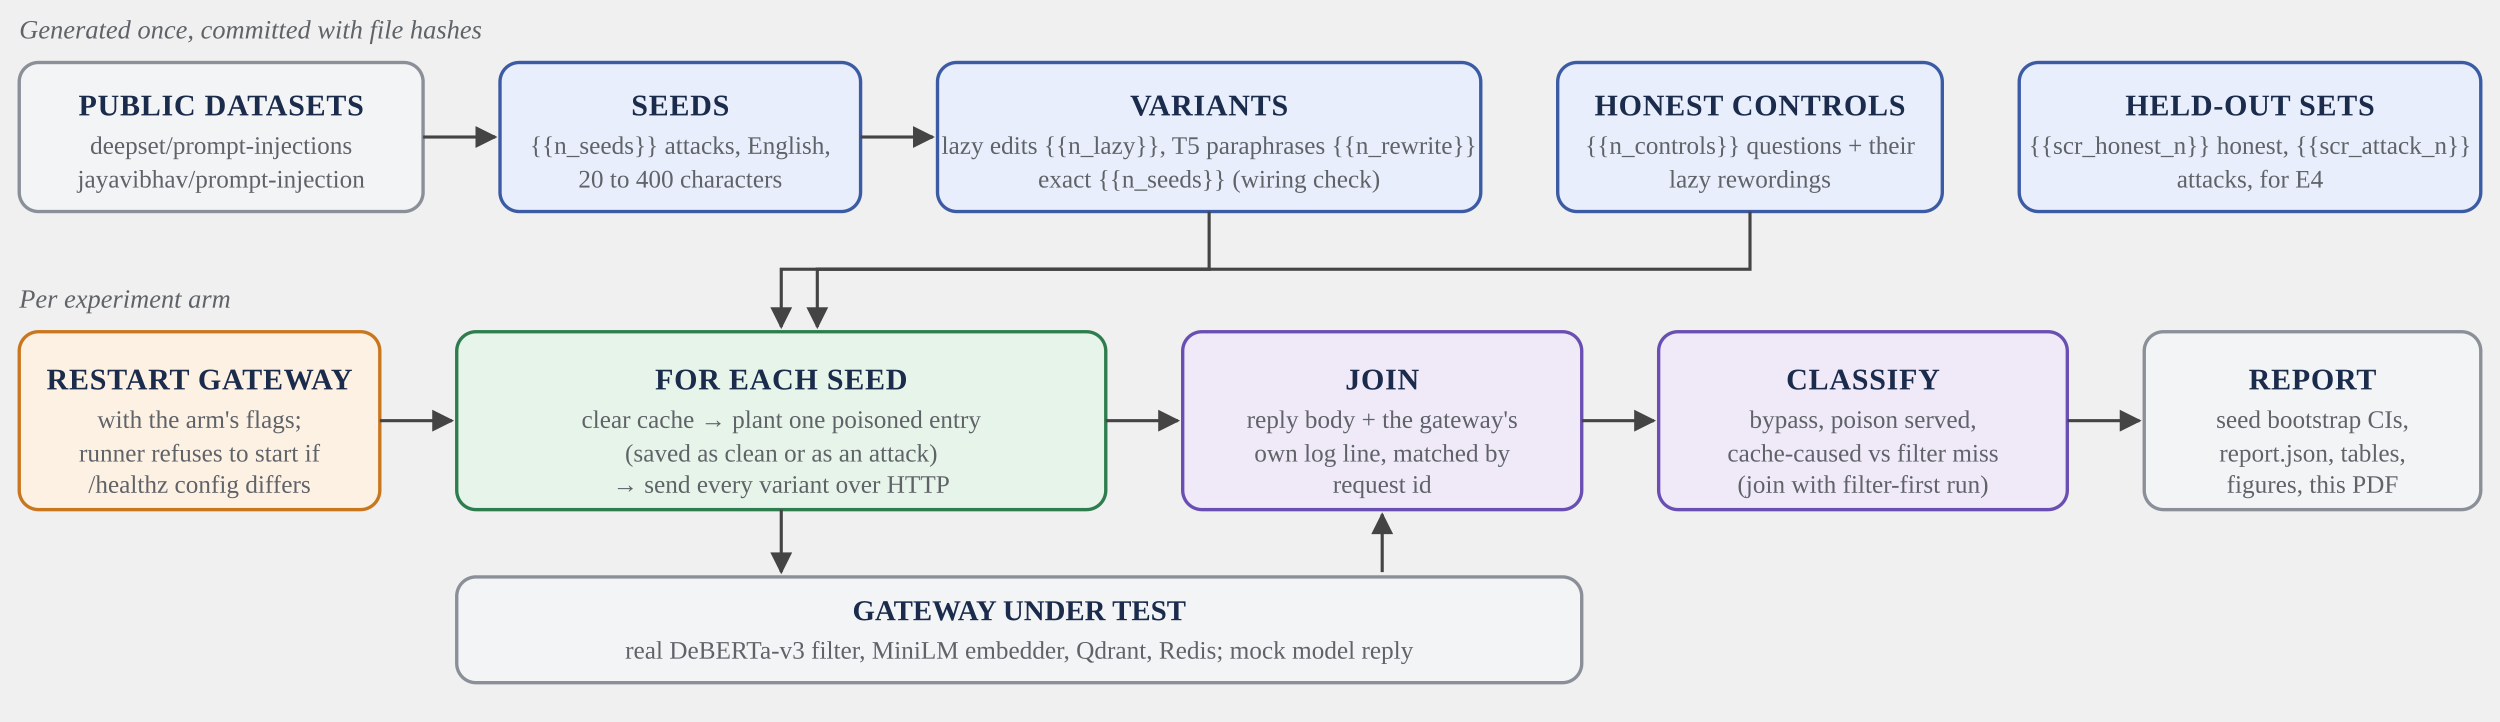
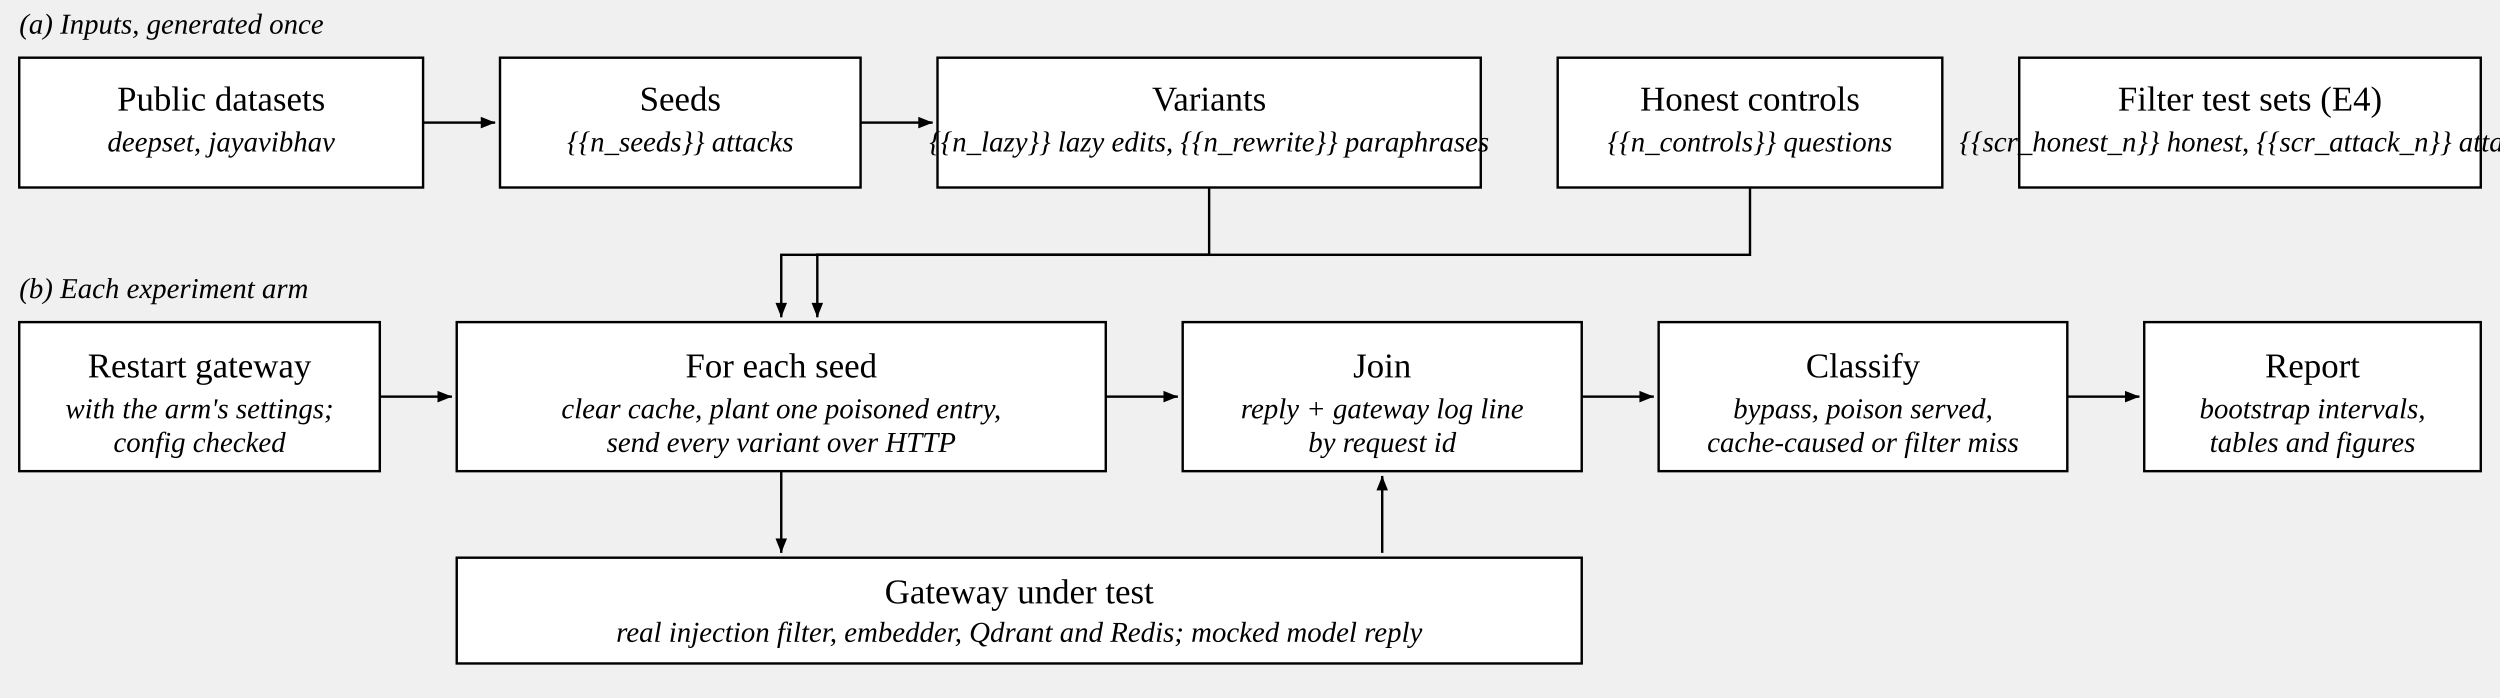
- <svg xmlns="http://www.w3.org/2000/svg" viewBox="0 0 1040 300" font-family="Times New Roman, Times, serif">
+ <svg xmlns="http://www.w3.org/2000/svg" viewBox="0 0 1040 290" font-family="Times New Roman, Times, serif">
  <defs>
-     <marker id="h" viewBox="0 0 10 10" refX="9" refY="5" markerWidth="7" markerHeight="7" orient="auto-start-reverse">
-       <path d="M0,0 L10,5 L0,10 z" fill="#444" />
+     <marker id="h" viewBox="0 0 10 10" refX="10" refY="5" markerWidth="6" markerHeight="6" orient="auto-start-reverse">
+       <path d="M0,1 L10,5 L0,9 z" fill="#000" />
    </marker>
    <style>
-       .dg-t { font-size: 12.5px; font-weight: bold; fill: #1a2b4c; text-anchor: middle; letter-spacing: 0.3px; }
-       .dg-s { font-size: 10.5px; fill: #5f6368; text-anchor: middle; }
-       .dg-blue rect { fill: #e8eefb; stroke: #3b5ba5; }
-       .dg-green rect { fill: #e7f4ea; stroke: #2e7d4f; }
-       .dg-orange rect { fill: #fdf1e4; stroke: #c9771f; }
-       .dg-purple rect { fill: #efe9f8; stroke: #6a4fb3; }
-       .dg-grey rect { fill: #f3f4f6; stroke: #8a8f98; }
-       .dg-box rect, g[class^="dg-"] rect { stroke-width: 1.4; }
-       .dg-arrow { stroke: #444; stroke-width: 1.3; fill: none; marker-end: url(#h); }
+       .dg-box { fill: #fff; stroke: #000; stroke-width: 1; }
+       .dg-t { font-size: 14.5px; fill: #000; text-anchor: middle; }
+       .dg-s { font-size: 12px; fill: #000; text-anchor: middle; font-style: italic; }
+       .dg-arrow { stroke: #000; stroke-width: 1; fill: none; marker-end: url(#h); }
    </style>
  </defs>
-   <text x="8" y="16" font-size="11px" fill="#5f6368" font-style="italic">Generated once, committed with file hashes</text>
-   <g class="dg-grey">
-     <rect x="8" y="26" width="168" height="62" rx="8" />
-   </g>
-   <text class="dg-t" x="92" y="48">PUBLIC DATASETS</text>
-   <text class="dg-s" x="92" y="64">deepset/prompt-injections</text>
-   <text class="dg-s" x="92" y="78">jayavibhav/prompt-injection</text>
-   <g class="dg-blue">
-     <rect x="208" y="26" width="150" height="62" rx="8" />
-   </g>
-   <text class="dg-t" x="283" y="48">SEEDS</text>
-   <text class="dg-s" x="283" y="64">{{n_seeds}} attacks, English,</text>
-   <text class="dg-s" x="283" y="78">20 to 400 characters</text>
-   <g class="dg-blue">
-     <rect x="390" y="26" width="226" height="62" rx="8" />
-   </g>
-   <text class="dg-t" x="503" y="48">VARIANTS</text>
-   <text class="dg-s" x="503" y="64">lazy edits {{n_lazy}}, T5 paraphrases {{n_rewrite}}</text>
-   <text class="dg-s" x="503" y="78">exact {{n_seeds}} (wiring check)</text>
-   <g class="dg-blue">
-     <rect x="648" y="26" width="160" height="62" rx="8" />
-   </g>
-   <text class="dg-t" x="728" y="48">HONEST CONTROLS</text>
-   <text class="dg-s" x="728" y="64">{{n_controls}} questions + their</text>
-   <text class="dg-s" x="728" y="78">lazy rewordings</text>
-   <g class="dg-blue">
-     <rect x="840" y="26" width="192" height="62" rx="8" />
-   </g>
-   <text class="dg-t" x="936" y="48">HELD-OUT SETS</text>
-   <text class="dg-s" x="936" y="64">{{scr_honest_n}} honest, {{scr_attack_n}}</text>
-   <text class="dg-s" x="936" y="78">attacks, for E4</text>
-   <path class="dg-arrow" d="M176,57 H206" />
-   <path class="dg-arrow" d="M358,57 H388" />
-   <text x="8" y="128" font-size="11px" fill="#5f6368" font-style="italic">Per experiment arm</text>
-   <g class="dg-orange">
-     <rect x="8" y="138" width="150" height="74" rx="8" />
-   </g>
-   <text class="dg-t" x="83" y="162">RESTART GATEWAY</text>
-   <text class="dg-s" x="83" y="178">with the arm's flags;</text>
-   <text class="dg-s" x="83" y="192">runner refuses to start if</text>
-   <text class="dg-s" x="83" y="205">/healthz config differs</text>
-   <g class="dg-green">
-     <rect x="190" y="138" width="270" height="74" rx="8" />
-   </g>
-   <text class="dg-t" x="325" y="162">FOR EACH SEED</text>
-   <text class="dg-s" x="325" y="178">clear cache → plant one poisoned entry</text>
-   <text class="dg-s" x="325" y="192">(saved as clean or as an attack)</text>
-   <text class="dg-s" x="325" y="205">→ send every variant over HTTP</text>
-   <g class="dg-purple">
-     <rect x="492" y="138" width="166" height="74" rx="8" />
-   </g>
-   <text class="dg-t" x="575" y="162">JOIN</text>
-   <text class="dg-s" x="575" y="178">reply body + the gateway's</text>
-   <text class="dg-s" x="575" y="192">own log line, matched by</text>
-   <text class="dg-s" x="575" y="205">request id</text>
-   <g class="dg-purple">
-     <rect x="690" y="138" width="170" height="74" rx="8" />
-   </g>
-   <text class="dg-t" x="775" y="162">CLASSIFY</text>
-   <text class="dg-s" x="775" y="178">bypass, poison served,</text>
-   <text class="dg-s" x="775" y="192">cache-caused vs filter miss</text>
-   <text class="dg-s" x="775" y="205">(join with filter-first run)</text>
-   <g class="dg-grey">
-     <rect x="892" y="138" width="140" height="74" rx="8" />
-   </g>
-   <text class="dg-t" x="962" y="162">REPORT</text>
-   <text class="dg-s" x="962" y="178">seed bootstrap CIs,</text>
-   <text class="dg-s" x="962" y="192">report.json, tables,</text>
-   <text class="dg-s" x="962" y="205">figures, this PDF</text>
-   <path class="dg-arrow" d="M158,175 H188" />
-   <path class="dg-arrow" d="M460,175 H490" />
-   <path class="dg-arrow" d="M658,175 H688" />
-   <path class="dg-arrow" d="M860,175 H890" />
-   <path class="dg-arrow" d="M503,88 V112 H325 V136" />
-   <path class="dg-arrow" d="M728,88 V112 H340 V136" />
-   <g class="dg-grey">
-     <rect x="190" y="240" width="468" height="44" rx="8" />
-   </g>
-   <text x="424" y="258" font-size="12px" font-weight="bold" fill="#1a2b4c" text-anchor="middle">GATEWAY UNDER TEST</text>
-   <text x="424" y="274" font-size="10.5px" fill="#5f6368" text-anchor="middle">real DeBERTa-v3 filter, MiniLM embedder, Qdrant, Redis; mock model reply</text>
-   <path class="dg-arrow" d="M325,212 V238" />
-   <path class="dg-arrow" d="M575,238 V214" />
+   <text x="8" y="14" font-size="12px" font-style="italic">(a) Inputs, generated once</text>
+   <rect class="dg-box" x="8" y="24" width="168" height="54" />
+   <text class="dg-t" x="92" y="46">Public datasets</text>
+   <text class="dg-s" x="92" y="63">deepset, jayavibhav</text>
+   <rect class="dg-box" x="208" y="24" width="150" height="54" />
+   <text class="dg-t" x="283" y="46">Seeds</text>
+   <text class="dg-s" x="283" y="63">{{n_seeds}} attacks</text>
+   <rect class="dg-box" x="390" y="24" width="226" height="54" />
+   <text class="dg-t" x="503" y="46">Variants</text>
+   <text class="dg-s" x="503" y="63">{{n_lazy}} lazy edits, {{n_rewrite}} paraphrases</text>
+   <rect class="dg-box" x="648" y="24" width="160" height="54" />
+   <text class="dg-t" x="728" y="46">Honest controls</text>
+   <text class="dg-s" x="728" y="63">{{n_controls}} questions</text>
+   <rect class="dg-box" x="840" y="24" width="192" height="54" />
+   <text class="dg-t" x="936" y="46">Filter test sets (E4)</text>
+   <text class="dg-s" x="936" y="63">{{scr_honest_n}} honest, {{scr_attack_n}} attacks</text>
+   <path class="dg-arrow" d="M176,51 H206" />
+   <path class="dg-arrow" d="M358,51 H388" />
+   <text x="8" y="124" font-size="12px" font-style="italic">(b) Each experiment arm</text>
+   <rect class="dg-box" x="8" y="134" width="150" height="62" />
+   <text class="dg-t" x="83" y="157">Restart gateway</text>
+   <text class="dg-s" x="83" y="174">with the arm's settings;</text>
+   <text class="dg-s" x="83" y="188">config checked</text>
+   <rect class="dg-box" x="190" y="134" width="270" height="62" />
+   <text class="dg-t" x="325" y="157">For each seed</text>
+   <text class="dg-s" x="325" y="174">clear cache, plant one poisoned entry,</text>
+   <text class="dg-s" x="325" y="188">send every variant over HTTP</text>
+   <rect class="dg-box" x="492" y="134" width="166" height="62" />
+   <text class="dg-t" x="575" y="157">Join</text>
+   <text class="dg-s" x="575" y="174">reply + gateway log line</text>
+   <text class="dg-s" x="575" y="188">by request id</text>
+   <rect class="dg-box" x="690" y="134" width="170" height="62" />
+   <text class="dg-t" x="775" y="157">Classify</text>
+   <text class="dg-s" x="775" y="174">bypass, poison served,</text>
+   <text class="dg-s" x="775" y="188">cache-caused or filter miss</text>
+   <rect class="dg-box" x="892" y="134" width="140" height="62" />
+   <text class="dg-t" x="962" y="157">Report</text>
+   <text class="dg-s" x="962" y="174">bootstrap intervals,</text>
+   <text class="dg-s" x="962" y="188">tables and figures</text>
+   <path class="dg-arrow" d="M158,165 H188" />
+   <path class="dg-arrow" d="M460,165 H490" />
+   <path class="dg-arrow" d="M658,165 H688" />
+   <path class="dg-arrow" d="M860,165 H890" />
+   <path class="dg-arrow" d="M503,78 V106 H325 V132" />
+   <path class="dg-arrow" d="M728,78 V106 H340 V132" />
+   <rect class="dg-box" x="190" y="232" width="468" height="44" />
+   <text class="dg-t" x="424" y="251">Gateway under test</text>
+   <text class="dg-s" x="424" y="267">real injection filter, embedder, Qdrant and Redis; mocked model reply</text>
+   <path class="dg-arrow" d="M325,196 V230" />
+   <path class="dg-arrow" d="M575,230 V198" />
</svg>
